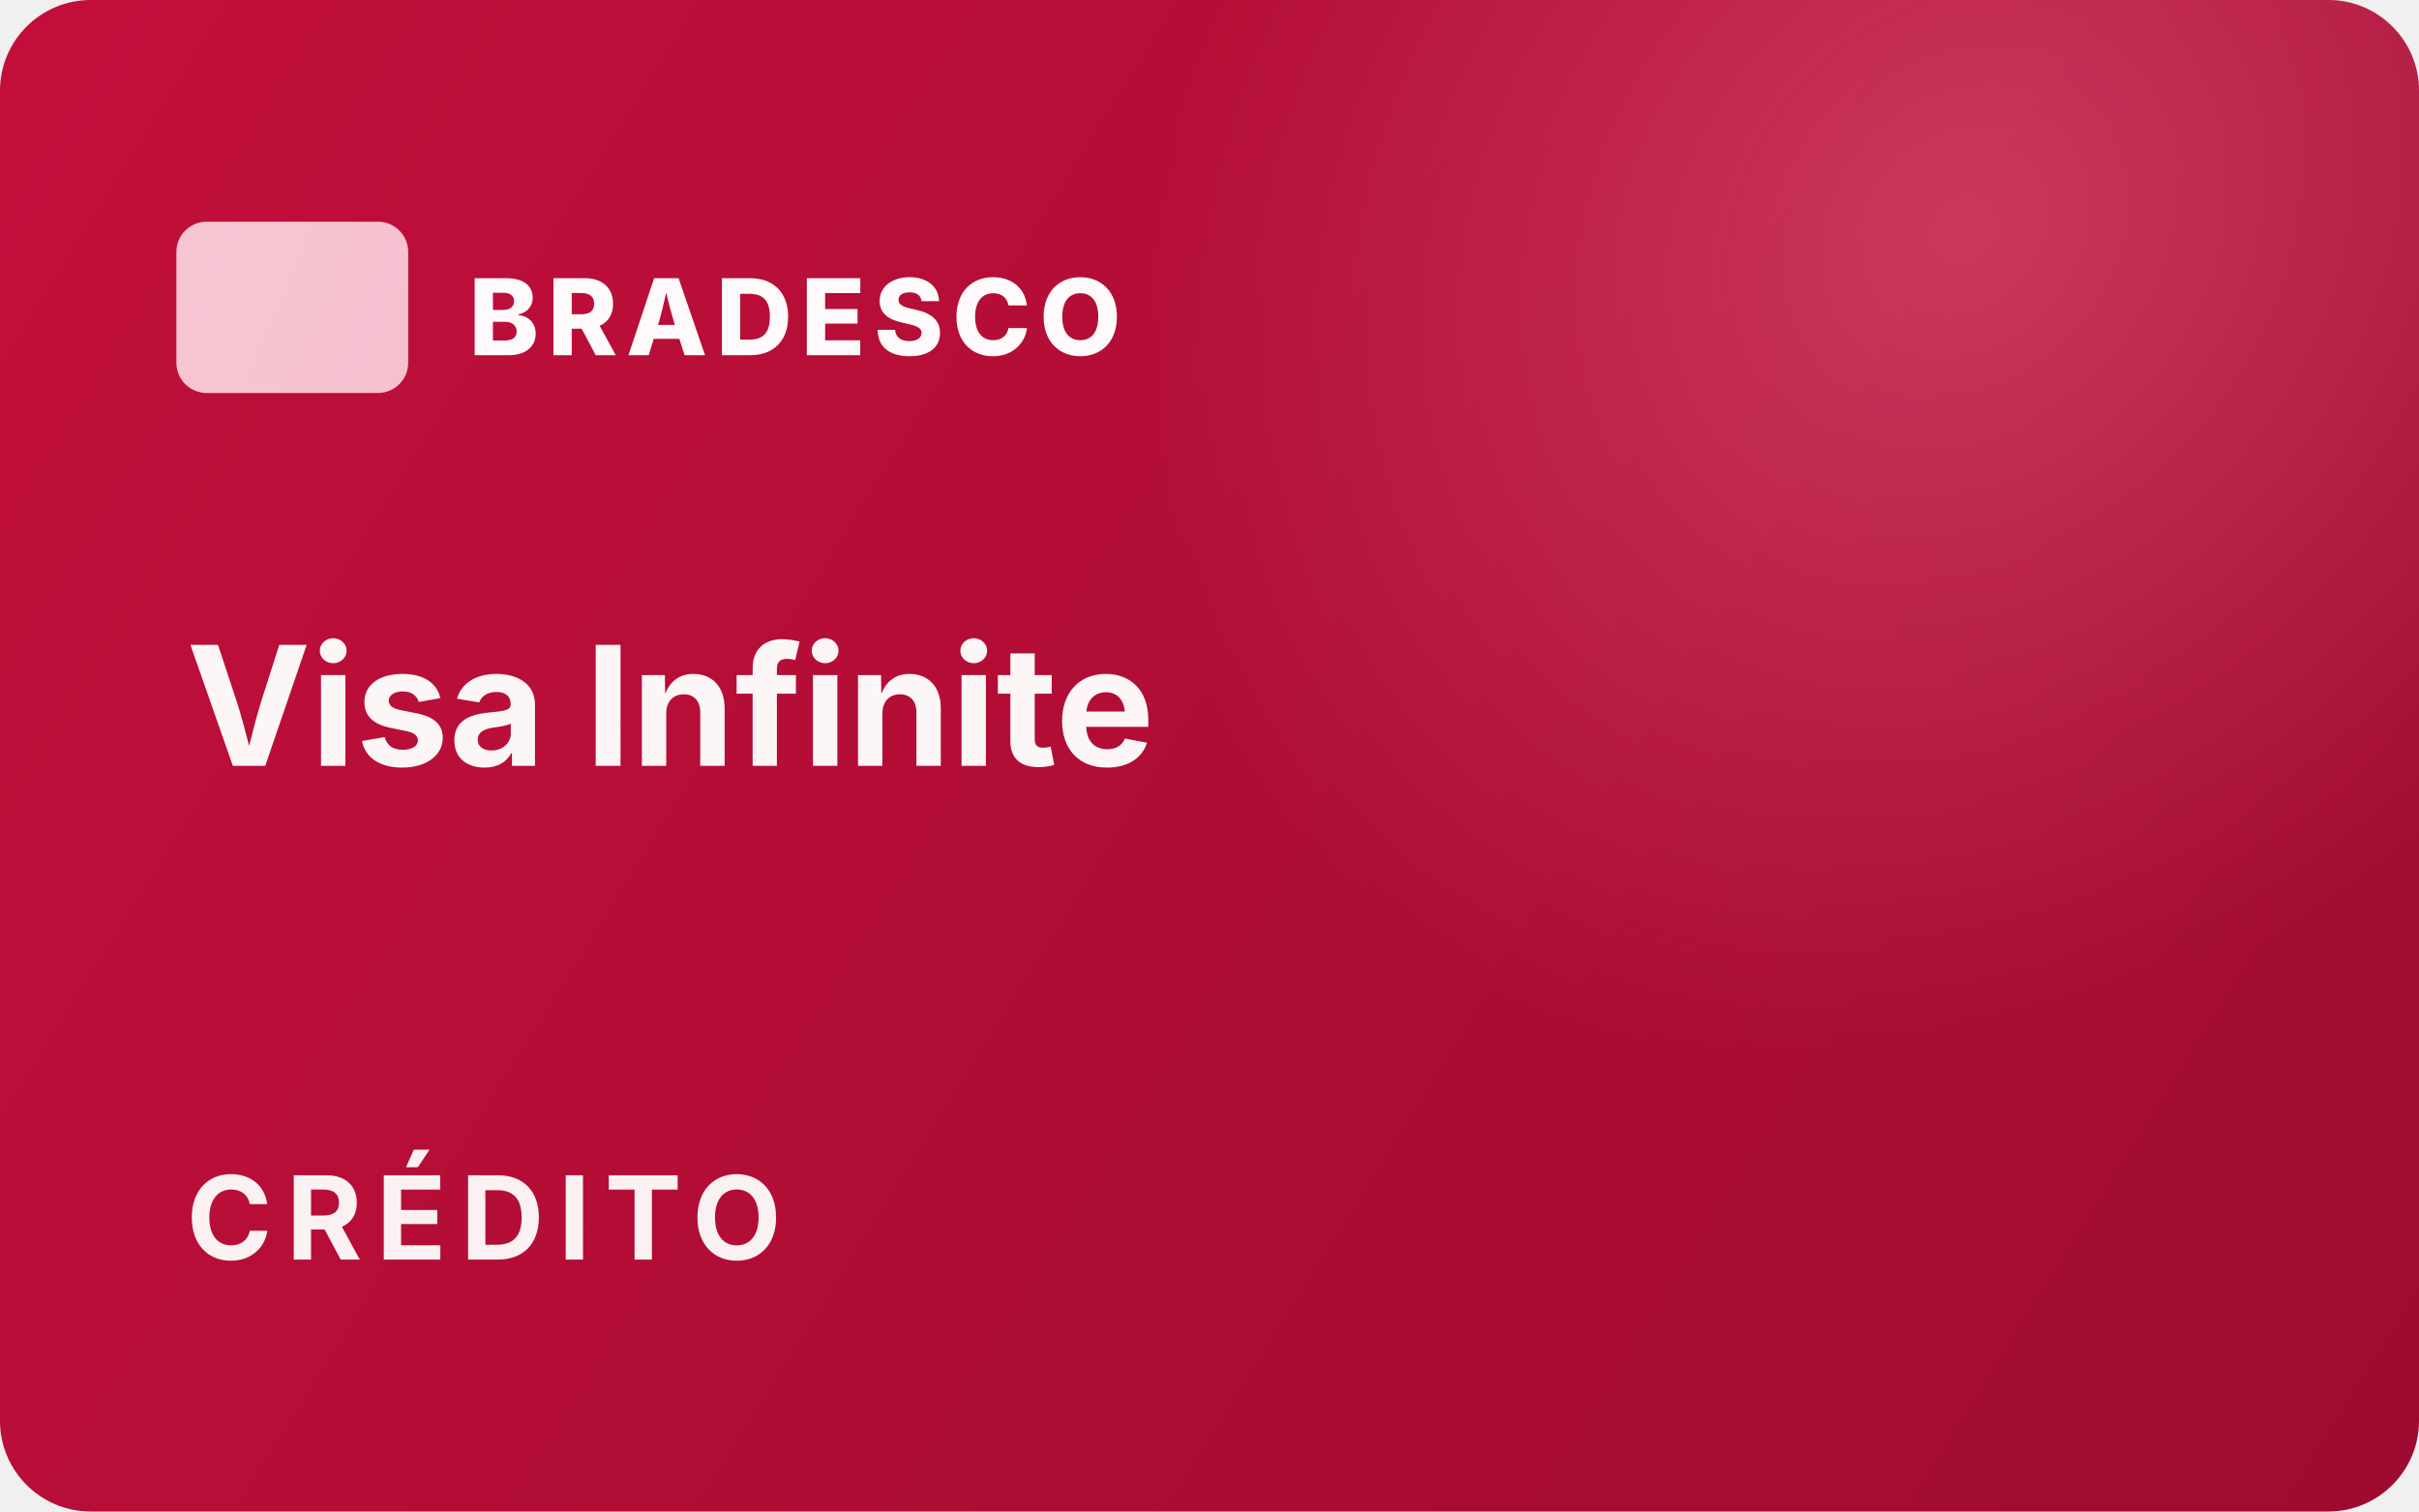
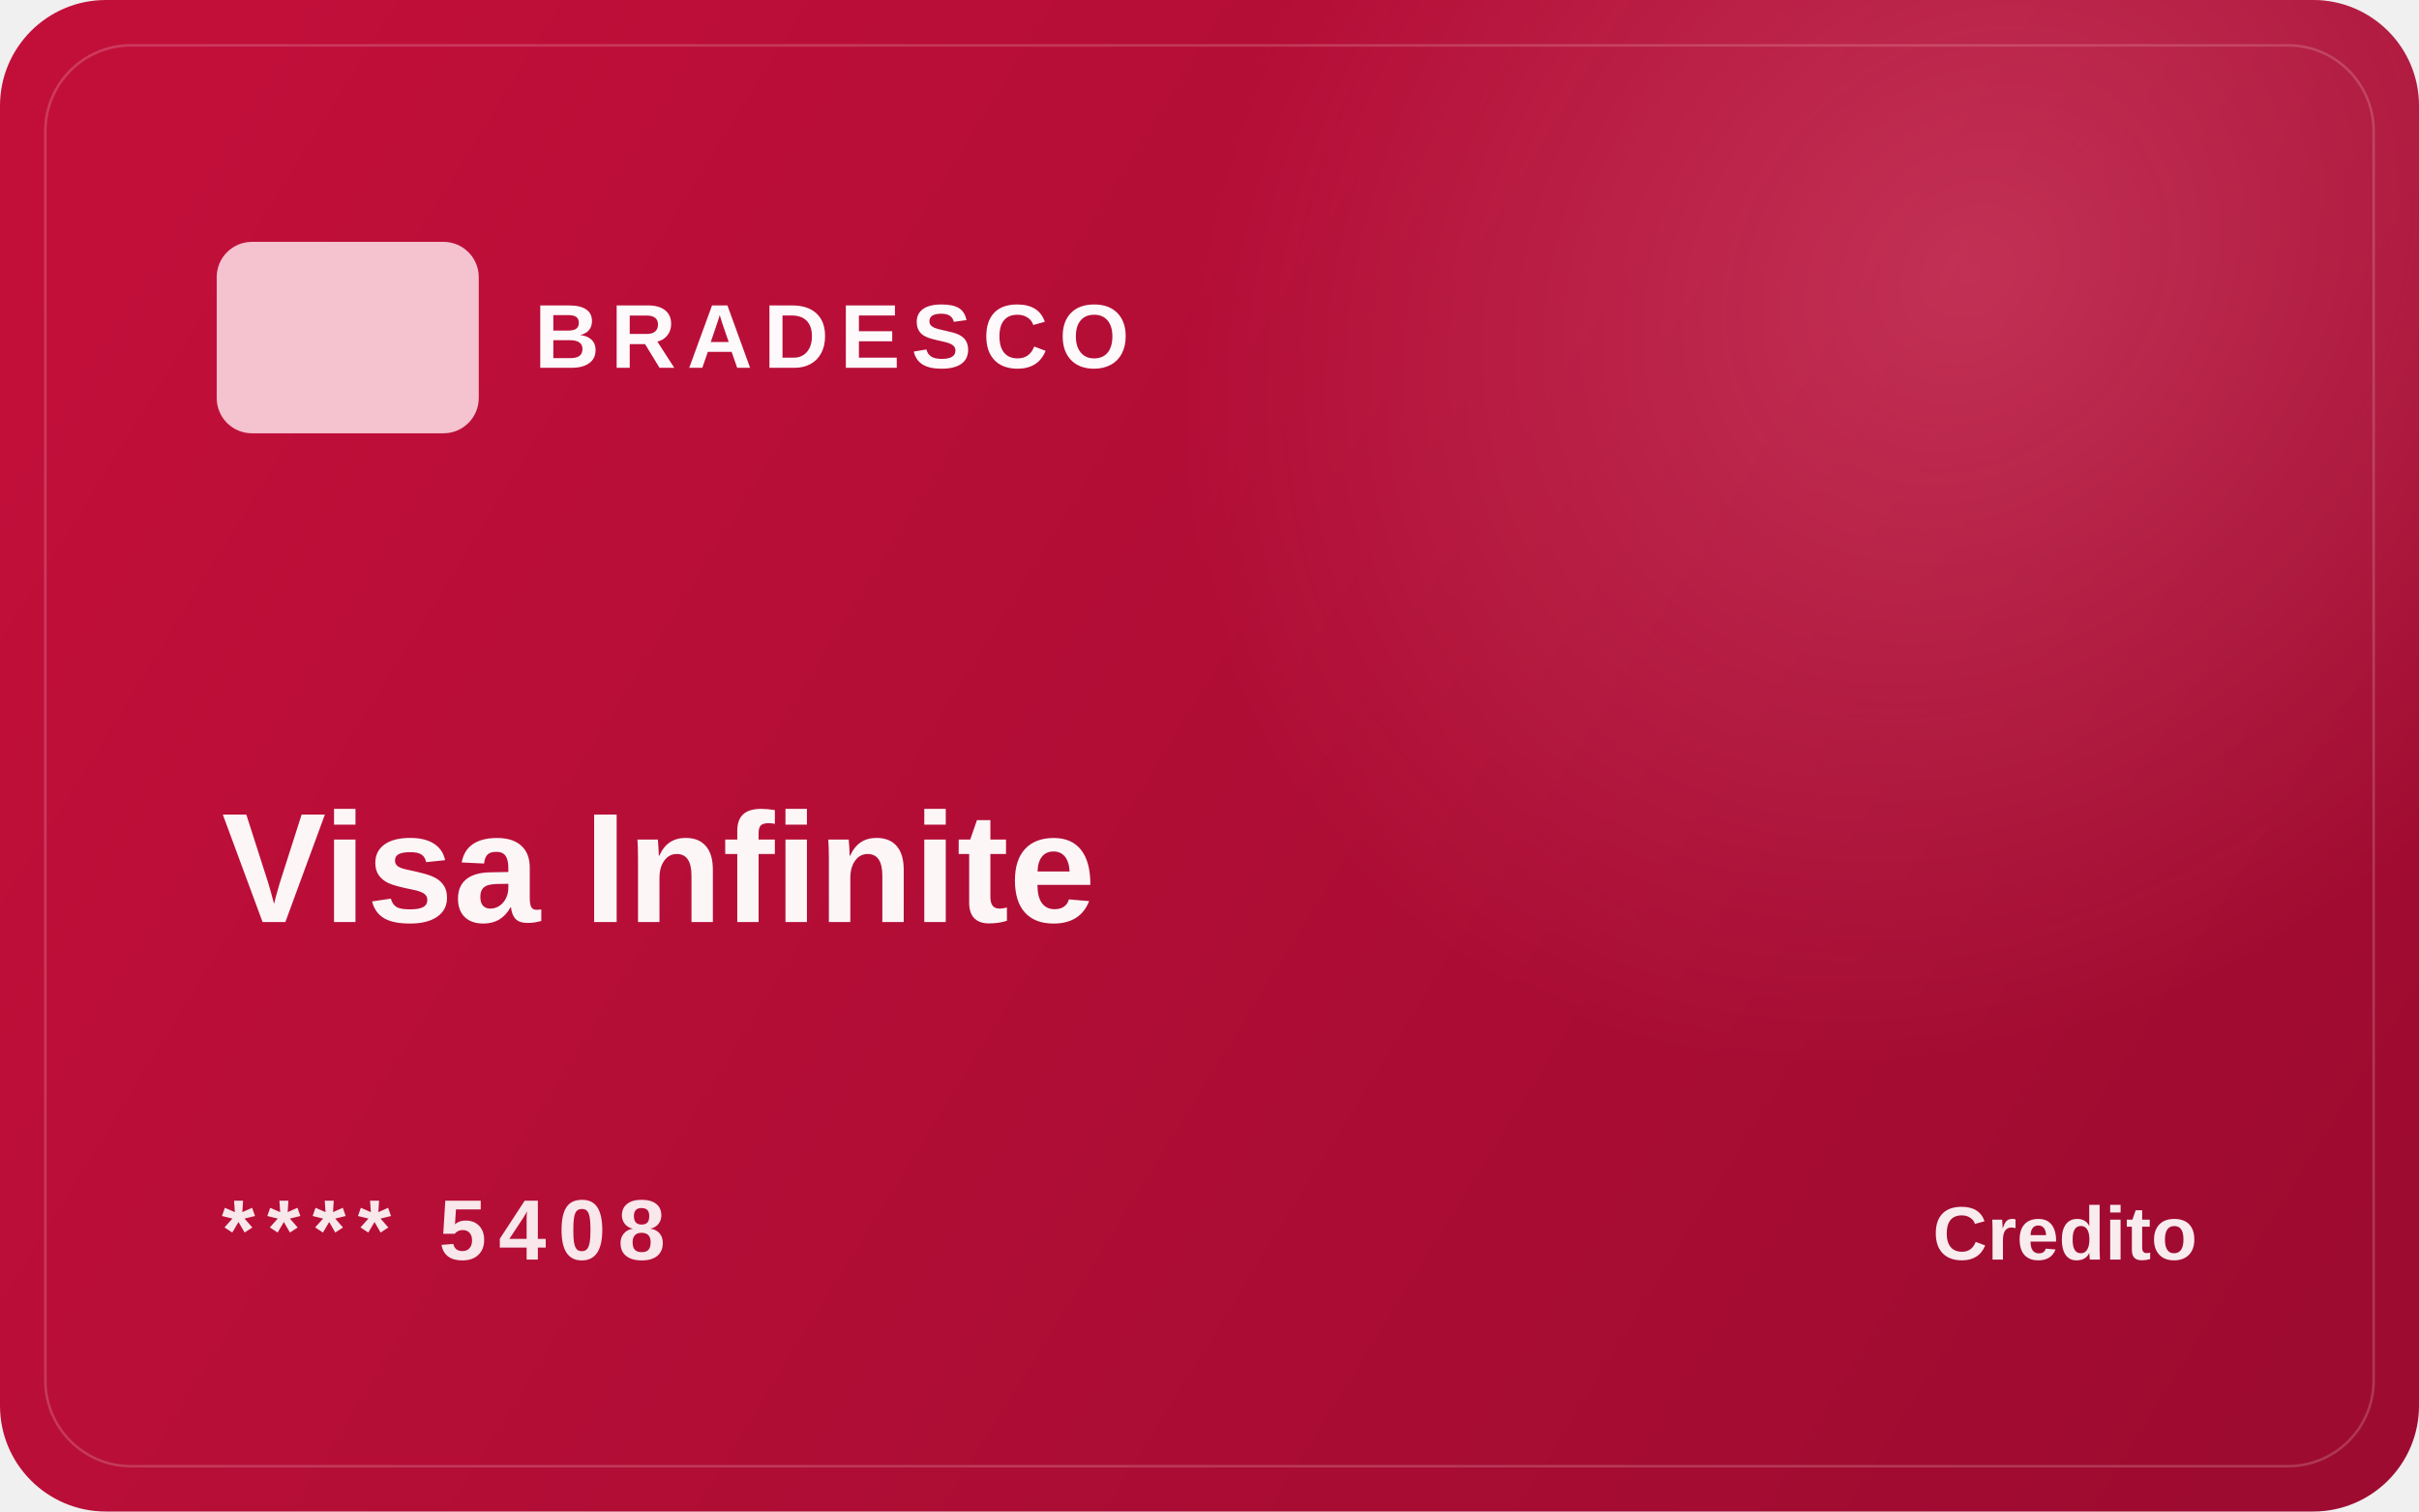
<svg xmlns="http://www.w3.org/2000/svg" width="960" height="600" viewBox="0 0 960 600" fill="none">
  <defs>
-     <linearGradient id="bg" x1="0" y1="0" x2="960" y2="600" gradientUnits="userSpaceOnUse">
+     <linearGradient id="bradesco-bg" x1="54" y1="36" x2="902" y2="562" gradientUnits="userSpaceOnUse">
      <stop stop-color="#C20F3A" />
      <stop offset="1" stop-color="#9E0B30" />
    </linearGradient>
-     <radialGradient id="glow" cx="0" cy="0" r="1" gradientUnits="userSpaceOnUse" gradientTransform="translate(780 90) rotate(134) scale(360 300)">
-       <stop stop-color="#FF7EA0" stop-opacity="0.38" />
-       <stop offset="1" stop-color="#FF7EA0" stop-opacity="0" />
+     <radialGradient id="bradesco-glow" cx="0" cy="0" r="1" gradientUnits="userSpaceOnUse" gradientTransform="translate(780 110) rotate(134) scale(340 286)">
+       <stop stop-color="#FF8FAC" stop-opacity="0.28" />
+       <stop offset="1" stop-color="#FF8FAC" stop-opacity="0" />
    </radialGradient>
-     <linearGradient id="accent" x1="0" y1="0" x2="330" y2="140" gradientUnits="userSpaceOnUse">
-       <stop stop-color="#F9CDD8" />
-       <stop offset="1" stop-color="#F3B6C8" />
-     </linearGradient>
  </defs>
-   <rect width="960" height="600" rx="36" fill="url(#bg)" />
-   <rect width="960" height="600" rx="36" fill="url(#glow)" />
-   <rect x="70" y="88" width="92" height="68" rx="12" fill="url(#accent)" />
-   <text x="186" y="141" fill="white" fill-opacity="0.98" font-family="Inter, Arial, sans-serif" font-size="42" font-weight="800" letter-spacing="0.08em">BRADESCO</text>
-   <text x="74" y="304" fill="white" fill-opacity="0.96" font-family="Inter, Arial, sans-serif" font-size="66" font-weight="700">Visa Infinite</text>
-   <text x="74" y="500" fill="white" fill-opacity="0.94" font-family="Inter, Arial, sans-serif" font-size="46" font-weight="700" letter-spacing="0.12em">CRÉDITO</text>
+   <rect width="960" height="600" rx="42" fill="url(#bradesco-bg)" />
+   <rect x="18" y="18" width="924" height="564" rx="34" stroke="rgba(255,255,255,0.18)" />
+   <rect width="960" height="600" rx="42" fill="url(#bradesco-glow)" />
+   <rect x="86" y="96" width="104" height="76" rx="14" fill="#FAD2DC" fill-opacity="0.92" />
+   <text x="212" y="146" fill="white" fill-opacity="0.98" font-family="Arial, sans-serif" font-size="36" font-weight="800" letter-spacing="0.12em">BRADESCO</text>
+   <text x="88" y="366" fill="white" fill-opacity="0.96" font-family="Arial, sans-serif" font-size="62" font-weight="700">Visa Infinite</text>
+   <text x="88" y="500" fill="white" fill-opacity="0.9" font-family="Arial, sans-serif" font-size="34" font-weight="600" letter-spacing="0.14em">**** 5408</text>
+   <text x="872" y="500" fill="white" fill-opacity="0.92" font-family="Arial, sans-serif" font-size="30" font-weight="700" text-anchor="end">Credito</text>
</svg>
